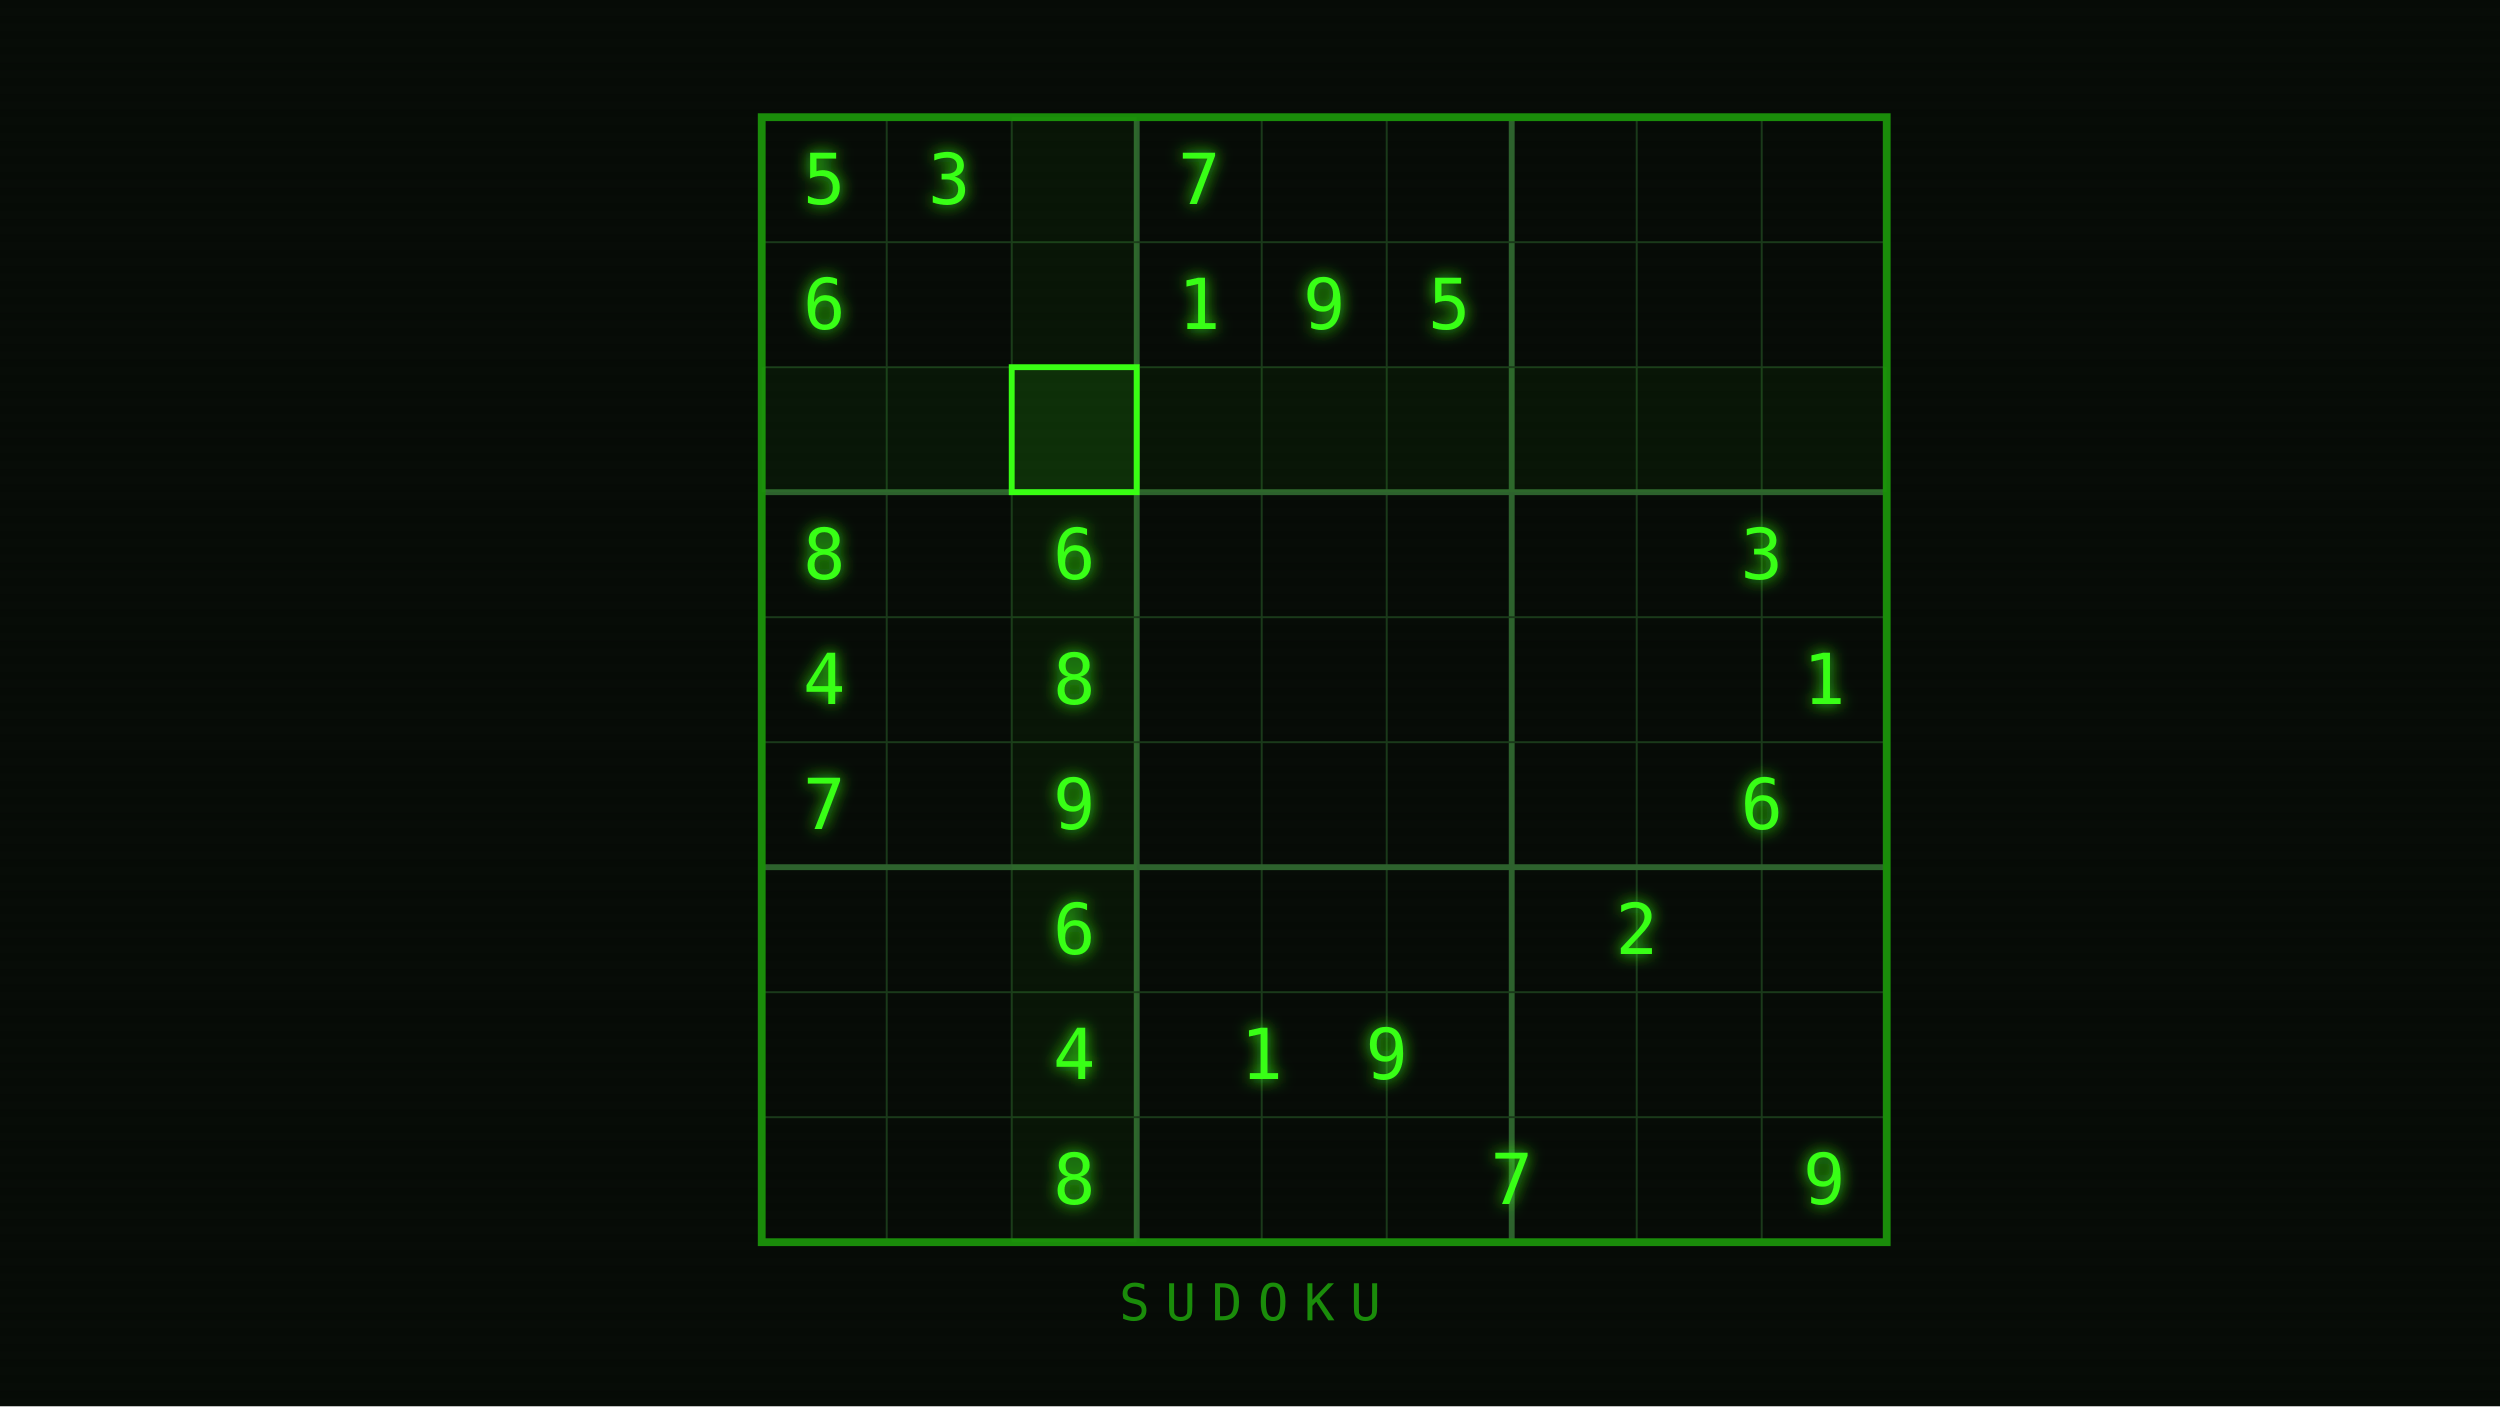
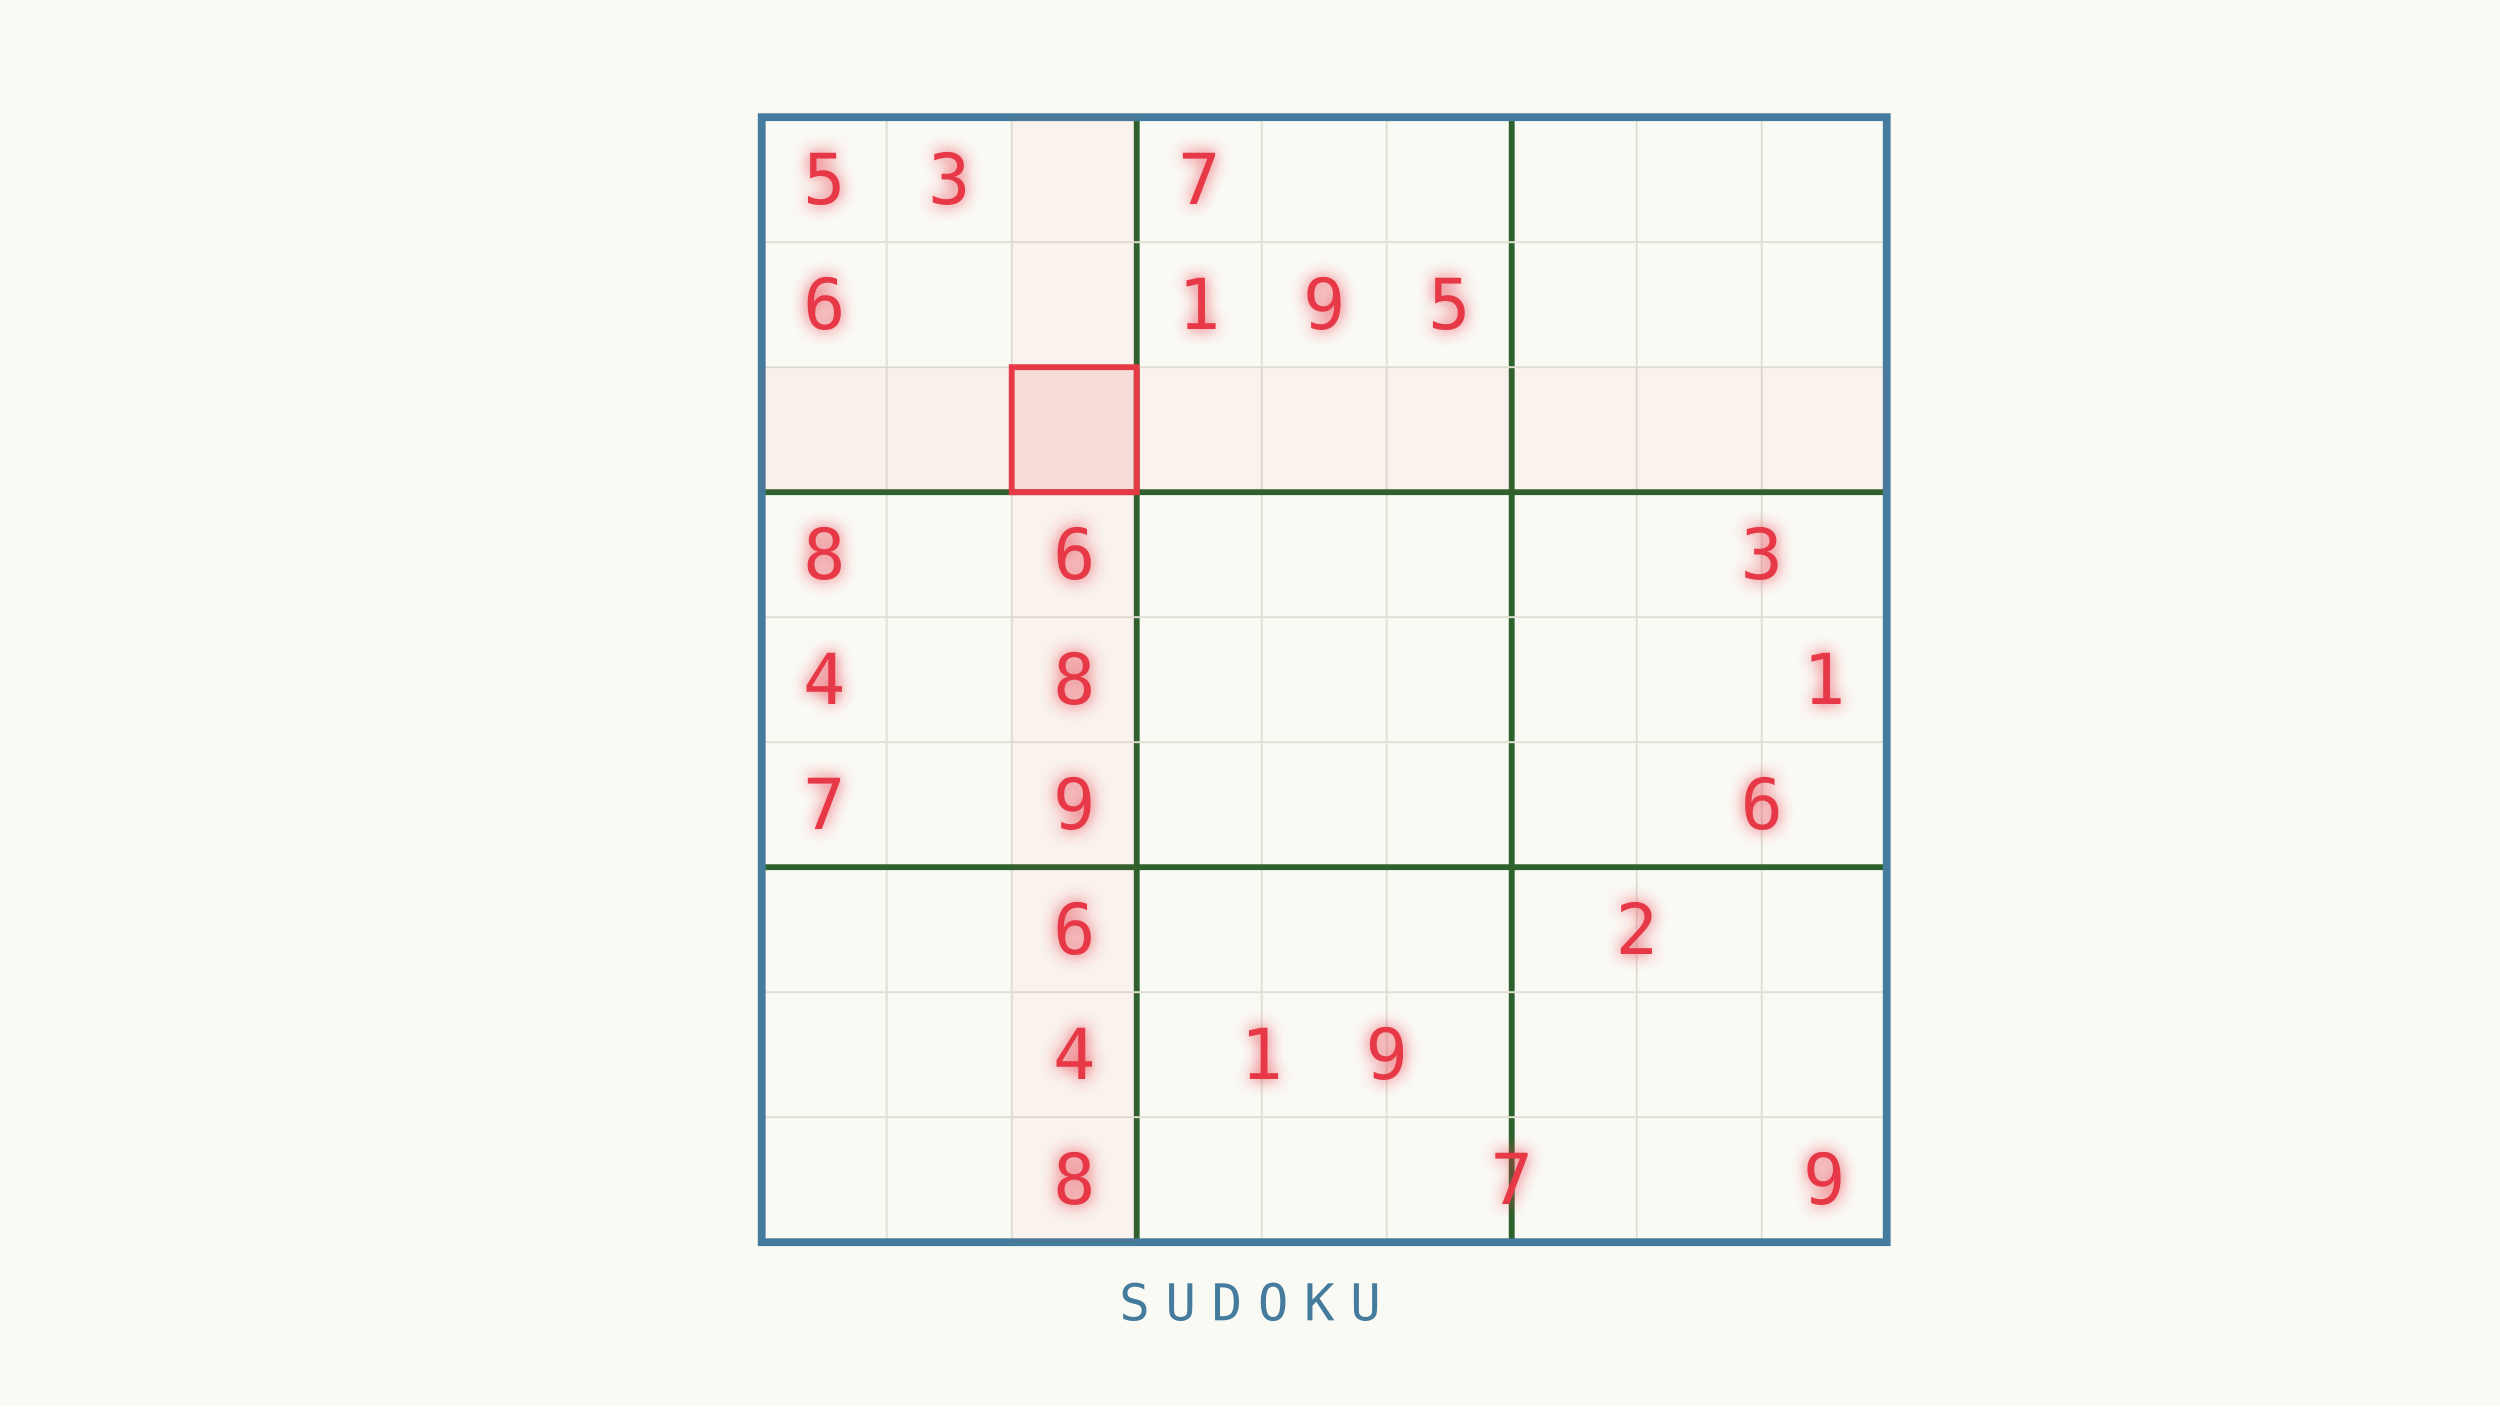
<svg xmlns="http://www.w3.org/2000/svg" viewBox="0 0 640 360">
-   <rect width="640" height="360" fill="#070c07" />
+   <rect width="640" height="360" fill="#FAFAF5" />
  <pattern id="scan" x="0" y="0" width="2" height="4" patternUnits="userSpaceOnUse">
-     <rect width="2" height="2" fill="rgba(0,0,0,0.12)" />
+     <rect width="2" height="2" fill="rgba(0,0,0,0)" />
  </pattern>
  <rect width="640" height="360" fill="url(#scan)" />
  <g transform="translate(195, 30)">
-     <rect x="0" y="0" width="288" height="288" fill="none" stroke="#1a3a1a" stroke-width="0.5" />
-     <line x1="32" y1="0" x2="32" y2="288" stroke="#1a3a1a" stroke-width="0.5" />
-     <line x1="64" y1="0" x2="64" y2="288" stroke="#1a3a1a" stroke-width="0.5" />
+     <rect x="0" y="0" width="288" height="288" fill="none" stroke="#E0DFD5" stroke-width="0.5" />
+     <line x1="32" y1="0" x2="32" y2="288" stroke="#E0DFD5" stroke-width="0.5" />
+     <line x1="64" y1="0" x2="64" y2="288" stroke="#E0DFD5" stroke-width="0.5" />
    <line x1="96" y1="0" x2="96" y2="288" stroke="#2d622d" stroke-width="1.5" />
-     <line x1="128" y1="0" x2="128" y2="288" stroke="#1a3a1a" stroke-width="0.5" />
-     <line x1="160" y1="0" x2="160" y2="288" stroke="#1a3a1a" stroke-width="0.5" />
+     <line x1="128" y1="0" x2="128" y2="288" stroke="#E0DFD5" stroke-width="0.5" />
+     <line x1="160" y1="0" x2="160" y2="288" stroke="#E0DFD5" stroke-width="0.5" />
    <line x1="192" y1="0" x2="192" y2="288" stroke="#2d622d" stroke-width="1.5" />
-     <line x1="224" y1="0" x2="224" y2="288" stroke="#1a3a1a" stroke-width="0.5" />
-     <line x1="256" y1="0" x2="256" y2="288" stroke="#1a3a1a" stroke-width="0.5" />
-     <line x1="0" y1="32" x2="288" y2="32" stroke="#1a3a1a" stroke-width="0.5" />
-     <line x1="0" y1="64" x2="288" y2="64" stroke="#1a3a1a" stroke-width="0.5" />
+     <line x1="224" y1="0" x2="224" y2="288" stroke="#E0DFD5" stroke-width="0.5" />
+     <line x1="256" y1="0" x2="256" y2="288" stroke="#E0DFD5" stroke-width="0.5" />
+     <line x1="0" y1="32" x2="288" y2="32" stroke="#E0DFD5" stroke-width="0.5" />
+     <line x1="0" y1="64" x2="288" y2="64" stroke="#E0DFD5" stroke-width="0.5" />
    <line x1="0" y1="96" x2="288" y2="96" stroke="#2d622d" stroke-width="1.5" />
-     <line x1="0" y1="128" x2="288" y2="128" stroke="#1a3a1a" stroke-width="0.5" />
-     <line x1="0" y1="160" x2="288" y2="160" stroke="#1a3a1a" stroke-width="0.5" />
+     <line x1="0" y1="128" x2="288" y2="128" stroke="#E0DFD5" stroke-width="0.5" />
+     <line x1="0" y1="160" x2="288" y2="160" stroke="#E0DFD5" stroke-width="0.5" />
    <line x1="0" y1="192" x2="288" y2="192" stroke="#2d622d" stroke-width="1.5" />
-     <line x1="0" y1="224" x2="288" y2="224" stroke="#1a3a1a" stroke-width="0.5" />
-     <line x1="0" y1="256" x2="288" y2="256" stroke="#1a3a1a" stroke-width="0.5" />
-     <rect x="0" y="0" width="288" height="288" fill="none" stroke="#1a8c0a" stroke-width="2" />
-     <rect x="64" y="64" width="32" height="32" fill="rgba(57,255,20,0.15)" stroke="#39ff14" stroke-width="1.5" />
-     <rect x="0" y="64" width="32" height="32" fill="rgba(57,255,20,0.05)" />
-     <rect x="32" y="64" width="32" height="32" fill="rgba(57,255,20,0.05)" />
-     <rect x="96" y="64" width="192" height="32" fill="rgba(57,255,20,0.04)" />
-     <rect x="64" y="0" width="32" height="64" fill="rgba(57,255,20,0.04)" />
-     <rect x="64" y="96" width="32" height="192" fill="rgba(57,255,20,0.04)" />
+     <line x1="0" y1="224" x2="288" y2="224" stroke="#E0DFD5" stroke-width="0.5" />
+     <line x1="0" y1="256" x2="288" y2="256" stroke="#E0DFD5" stroke-width="0.5" />
+     <rect x="0" y="0" width="288" height="288" fill="none" stroke="#457B9D" stroke-width="2" />
+     <rect x="64" y="64" width="32" height="32" fill="rgba(230,57,70,0.15)" stroke="#E63946" stroke-width="1.5" />
+     <rect x="0" y="64" width="32" height="32" fill="rgba(230,57,70,0.05)" />
+     <rect x="32" y="64" width="32" height="32" fill="rgba(230,57,70,0.05)" />
+     <rect x="96" y="64" width="192" height="32" fill="rgba(230,57,70,0.04)" />
+     <rect x="64" y="0" width="32" height="64" fill="rgba(230,57,70,0.04)" />
+     <rect x="64" y="96" width="32" height="192" fill="rgba(230,57,70,0.04)" />
    <defs>
      <filter id="glow">
        <feGaussianBlur stdDeviation="2" result="blur" />
        <feComposite in="SourceGraphic" in2="blur" operator="over" />
      </filter>
    </defs>
-     <g font-family="monospace" font-size="18" text-anchor="middle" dominant-baseline="central" fill="#39ff14" filter="url(#glow)">
+     <g font-family="monospace" font-size="18" text-anchor="middle" dominant-baseline="central" fill="#E63946" filter="url(#glow)">
      <text x="16" y="16">5</text>
      <text x="48" y="16">3</text>
      <text x="112" y="16">7</text>
      <text x="16" y="48">6</text>
      <text x="112" y="48">1</text>
      <text x="144" y="48">9</text>
      <text x="176" y="48">5</text>
      <text x="16" y="112">8</text>
      <text x="80" y="112">6</text>
      <text x="256" y="112">3</text>
      <text x="16" y="144">4</text>
      <text x="80" y="144">8</text>
      <text x="272" y="144">1</text>
      <text x="16" y="176">7</text>
      <text x="80" y="176">9</text>
      <text x="256" y="176">6</text>
      <text x="80" y="208">6</text>
      <text x="224" y="208">2</text>
      <text x="80" y="240">4</text>
      <text x="128" y="240">1</text>
      <text x="160" y="240">9</text>
      <text x="80" y="272">8</text>
      <text x="192" y="272">7</text>
      <text x="272" y="272">9</text>
    </g>
  </g>
-   <text x="320" y="338" font-family="monospace" font-size="13" text-anchor="middle" fill="#1a8c0a" letter-spacing="4">SUDOKU</text>
+   <text x="320" y="338" font-family="monospace" font-size="13" text-anchor="middle" fill="#457B9D" letter-spacing="4">SUDOKU</text>
</svg>
